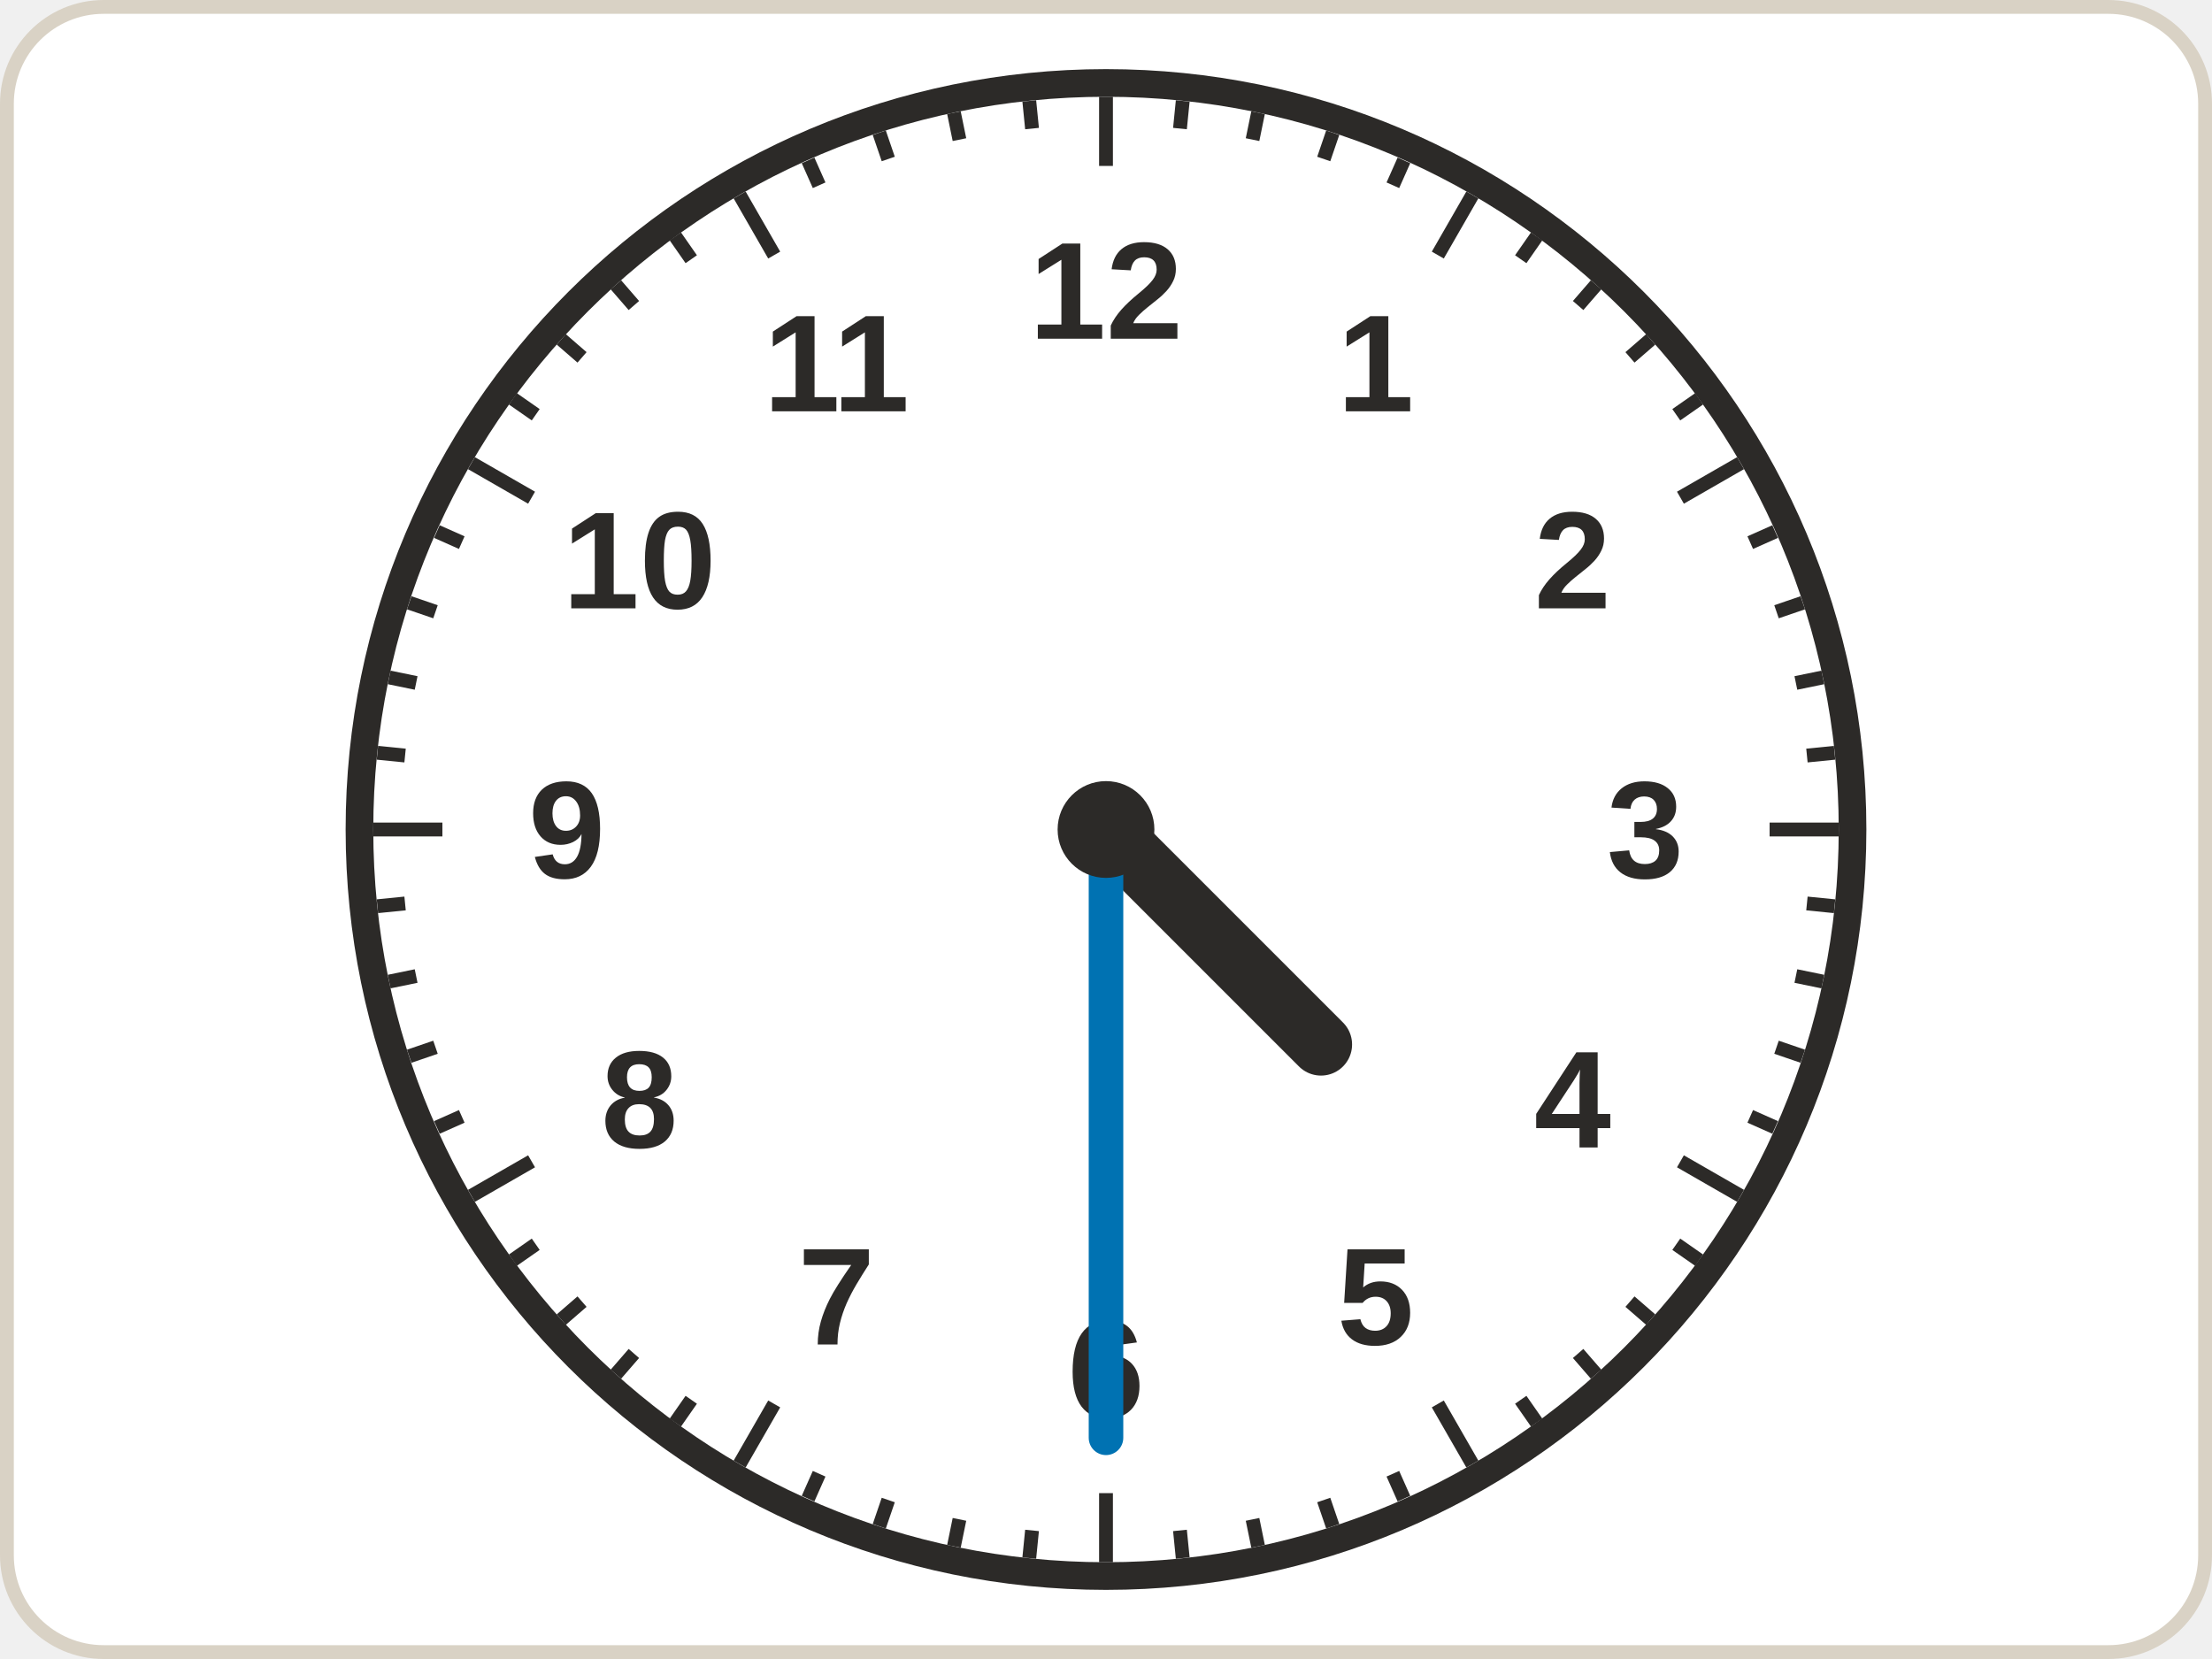
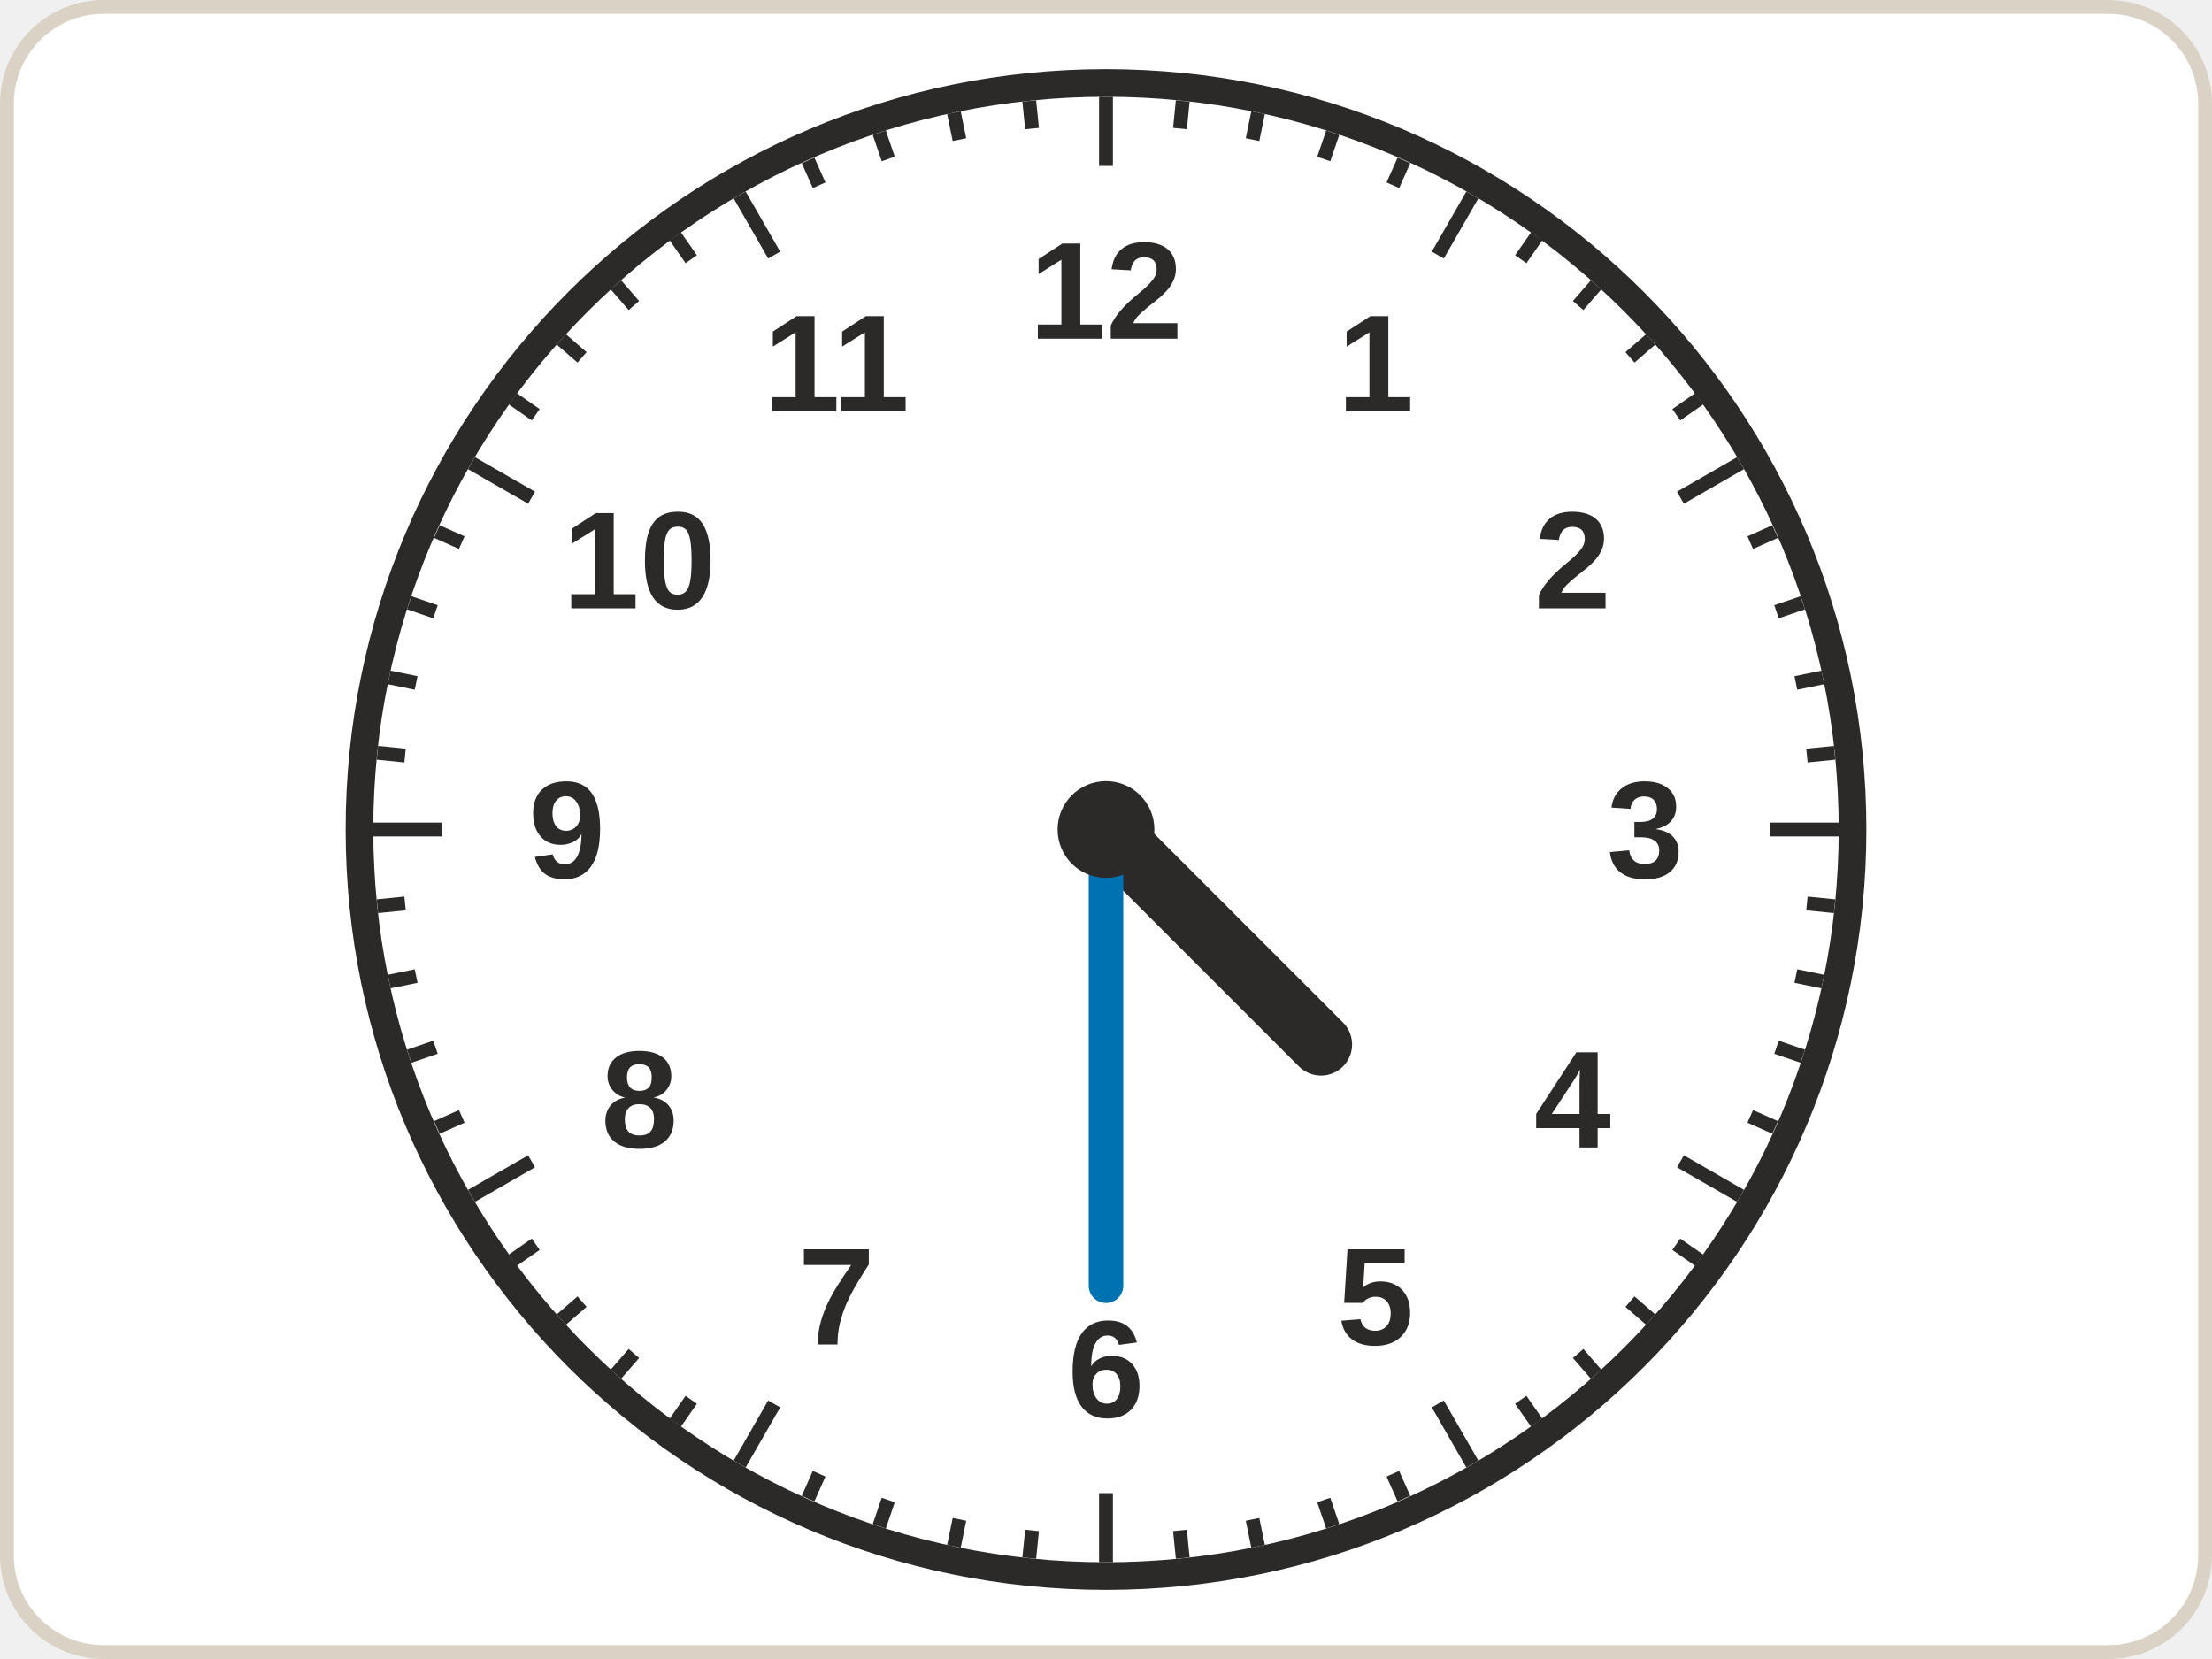
<svg xmlns="http://www.w3.org/2000/svg" viewBox="0 0 320 240" width="320" height="240">
  <rect x="1" y="1" width="318" height="238" rx="14" fill="#fff" stroke="#d9d2c5" stroke-width="2" />
  <circle cx="160" cy="120" r="108" fill="#fff" stroke="#2c2a28" stroke-width="4" />
  <path d="M160 24L160 14M170.7 18.6L171.1 14.6M181.2 20.2L182 16.3M191.5 23L192.8 19.2M201.5 26.8L203.1 23.2M208 36.9L213 28.2M220 37.5L222.3 34.2M228.3 44.2L230.9 41.2M235.8 51.7L238.8 49.1M242.5 60L245.8 57.7M243.1 72L251.8 67M253.2 78.5L256.8 76.9M257 88.5L260.8 87.2M259.8 98.8L263.7 98M261.4 109.3L265.4 108.9M256 120L266 120M261.4 130.7L265.4 131.1M259.8 141.2L263.7 142M257 151.5L260.8 152.8M253.2 161.5L256.8 163.1M243.1 168L251.8 173M242.5 180L245.8 182.3M235.8 188.3L238.8 190.9M228.3 195.8L230.9 198.8M220 202.5L222.3 205.8M208 203.1L213 211.8M201.5 213.2L203.1 216.8M191.5 217L192.8 220.8M181.2 219.8L182 223.7M170.7 221.4L171.1 225.4M160 216L160 226M149.3 221.4L148.9 225.4M138.8 219.8L138 223.7M128.5 217L127.2 220.8M118.5 213.2L116.9 216.8M112 203.1L107 211.8M100 202.5L97.7 205.8M91.7 195.8L89.1 198.8M84.2 188.3L81.2 190.9M77.5 180L74.2 182.3M76.9 168L68.2 173M66.8 161.5L63.2 163.1M63 151.5L59.2 152.8M60.2 141.2L56.3 142M58.6 130.7L54.6 131.1M64 120L54 120M58.6 109.3L54.6 108.9M60.2 98.8L56.3 98M63 88.5L59.2 87.2M66.8 78.5L63.2 76.9M76.9 72L68.2 67M77.5 60L74.2 57.7M84.2 51.7L81.2 49.1M91.7 44.2L89.1 41.2M100 37.5L97.7 34.2M112 36.9L107 28.2M118.5 26.8L116.9 23.2M128.5 23L127.2 19.2M138.8 20.2L138 16.3M149.3 18.6L148.9 14.6" stroke="#2c2a28" stroke-width="2" />
  <text x="199" y="59.5" font-family="Arial, Helvetica, sans-serif" font-size="20" font-weight="700" text-anchor="middle" fill="#2c2a28">1</text>
  <text x="227.5" y="88" font-family="Arial, Helvetica, sans-serif" font-size="20" font-weight="700" text-anchor="middle" fill="#2c2a28">2</text>
  <text x="238" y="127" font-family="Arial, Helvetica, sans-serif" font-size="20" font-weight="700" text-anchor="middle" fill="#2c2a28">3</text>
  <text x="227.5" y="166" font-family="Arial, Helvetica, sans-serif" font-size="20" font-weight="700" text-anchor="middle" fill="#2c2a28">4</text>
  <text x="199" y="194.5" font-family="Arial, Helvetica, sans-serif" font-size="20" font-weight="700" text-anchor="middle" fill="#2c2a28">5</text>
  <text x="160" y="205" font-family="Arial, Helvetica, sans-serif" font-size="20" font-weight="700" text-anchor="middle" fill="#2c2a28">6</text>
  <text x="121" y="194.5" font-family="Arial, Helvetica, sans-serif" font-size="20" font-weight="700" text-anchor="middle" fill="#2c2a28">7</text>
  <text x="92.5" y="166" font-family="Arial, Helvetica, sans-serif" font-size="20" font-weight="700" text-anchor="middle" fill="#2c2a28">8</text>
  <text x="82" y="127" font-family="Arial, Helvetica, sans-serif" font-size="20" font-weight="700" text-anchor="middle" fill="#2c2a28">9</text>
  <text x="92.5" y="88" font-family="Arial, Helvetica, sans-serif" font-size="20" font-weight="700" text-anchor="middle" fill="#2c2a28">10</text>
  <text x="121" y="59.5" font-family="Arial, Helvetica, sans-serif" font-size="20" font-weight="700" text-anchor="middle" fill="#2c2a28">11</text>
  <text x="160" y="49" font-family="Arial, Helvetica, sans-serif" font-size="20" font-weight="700" text-anchor="middle" fill="#2c2a28">12</text>
  <line id="lancetta-ore" x1="160" y1="120" x2="191.1" y2="151.1" stroke="#2c2a28" stroke-width="9" stroke-linecap="round" />
-   <line id="lancetta-minuti" x1="160" y1="120" x2="160" y2="208" stroke="#0072b2" stroke-width="5" stroke-linecap="round" />
+   <line id="lancetta-minuti" x1="160" y1="120" x2="160.0" y2="186.0" stroke="#0072b2" stroke-width="5" stroke-linecap="round" />
  <circle cx="160" cy="120" r="7" fill="#2c2a28" />
</svg>
